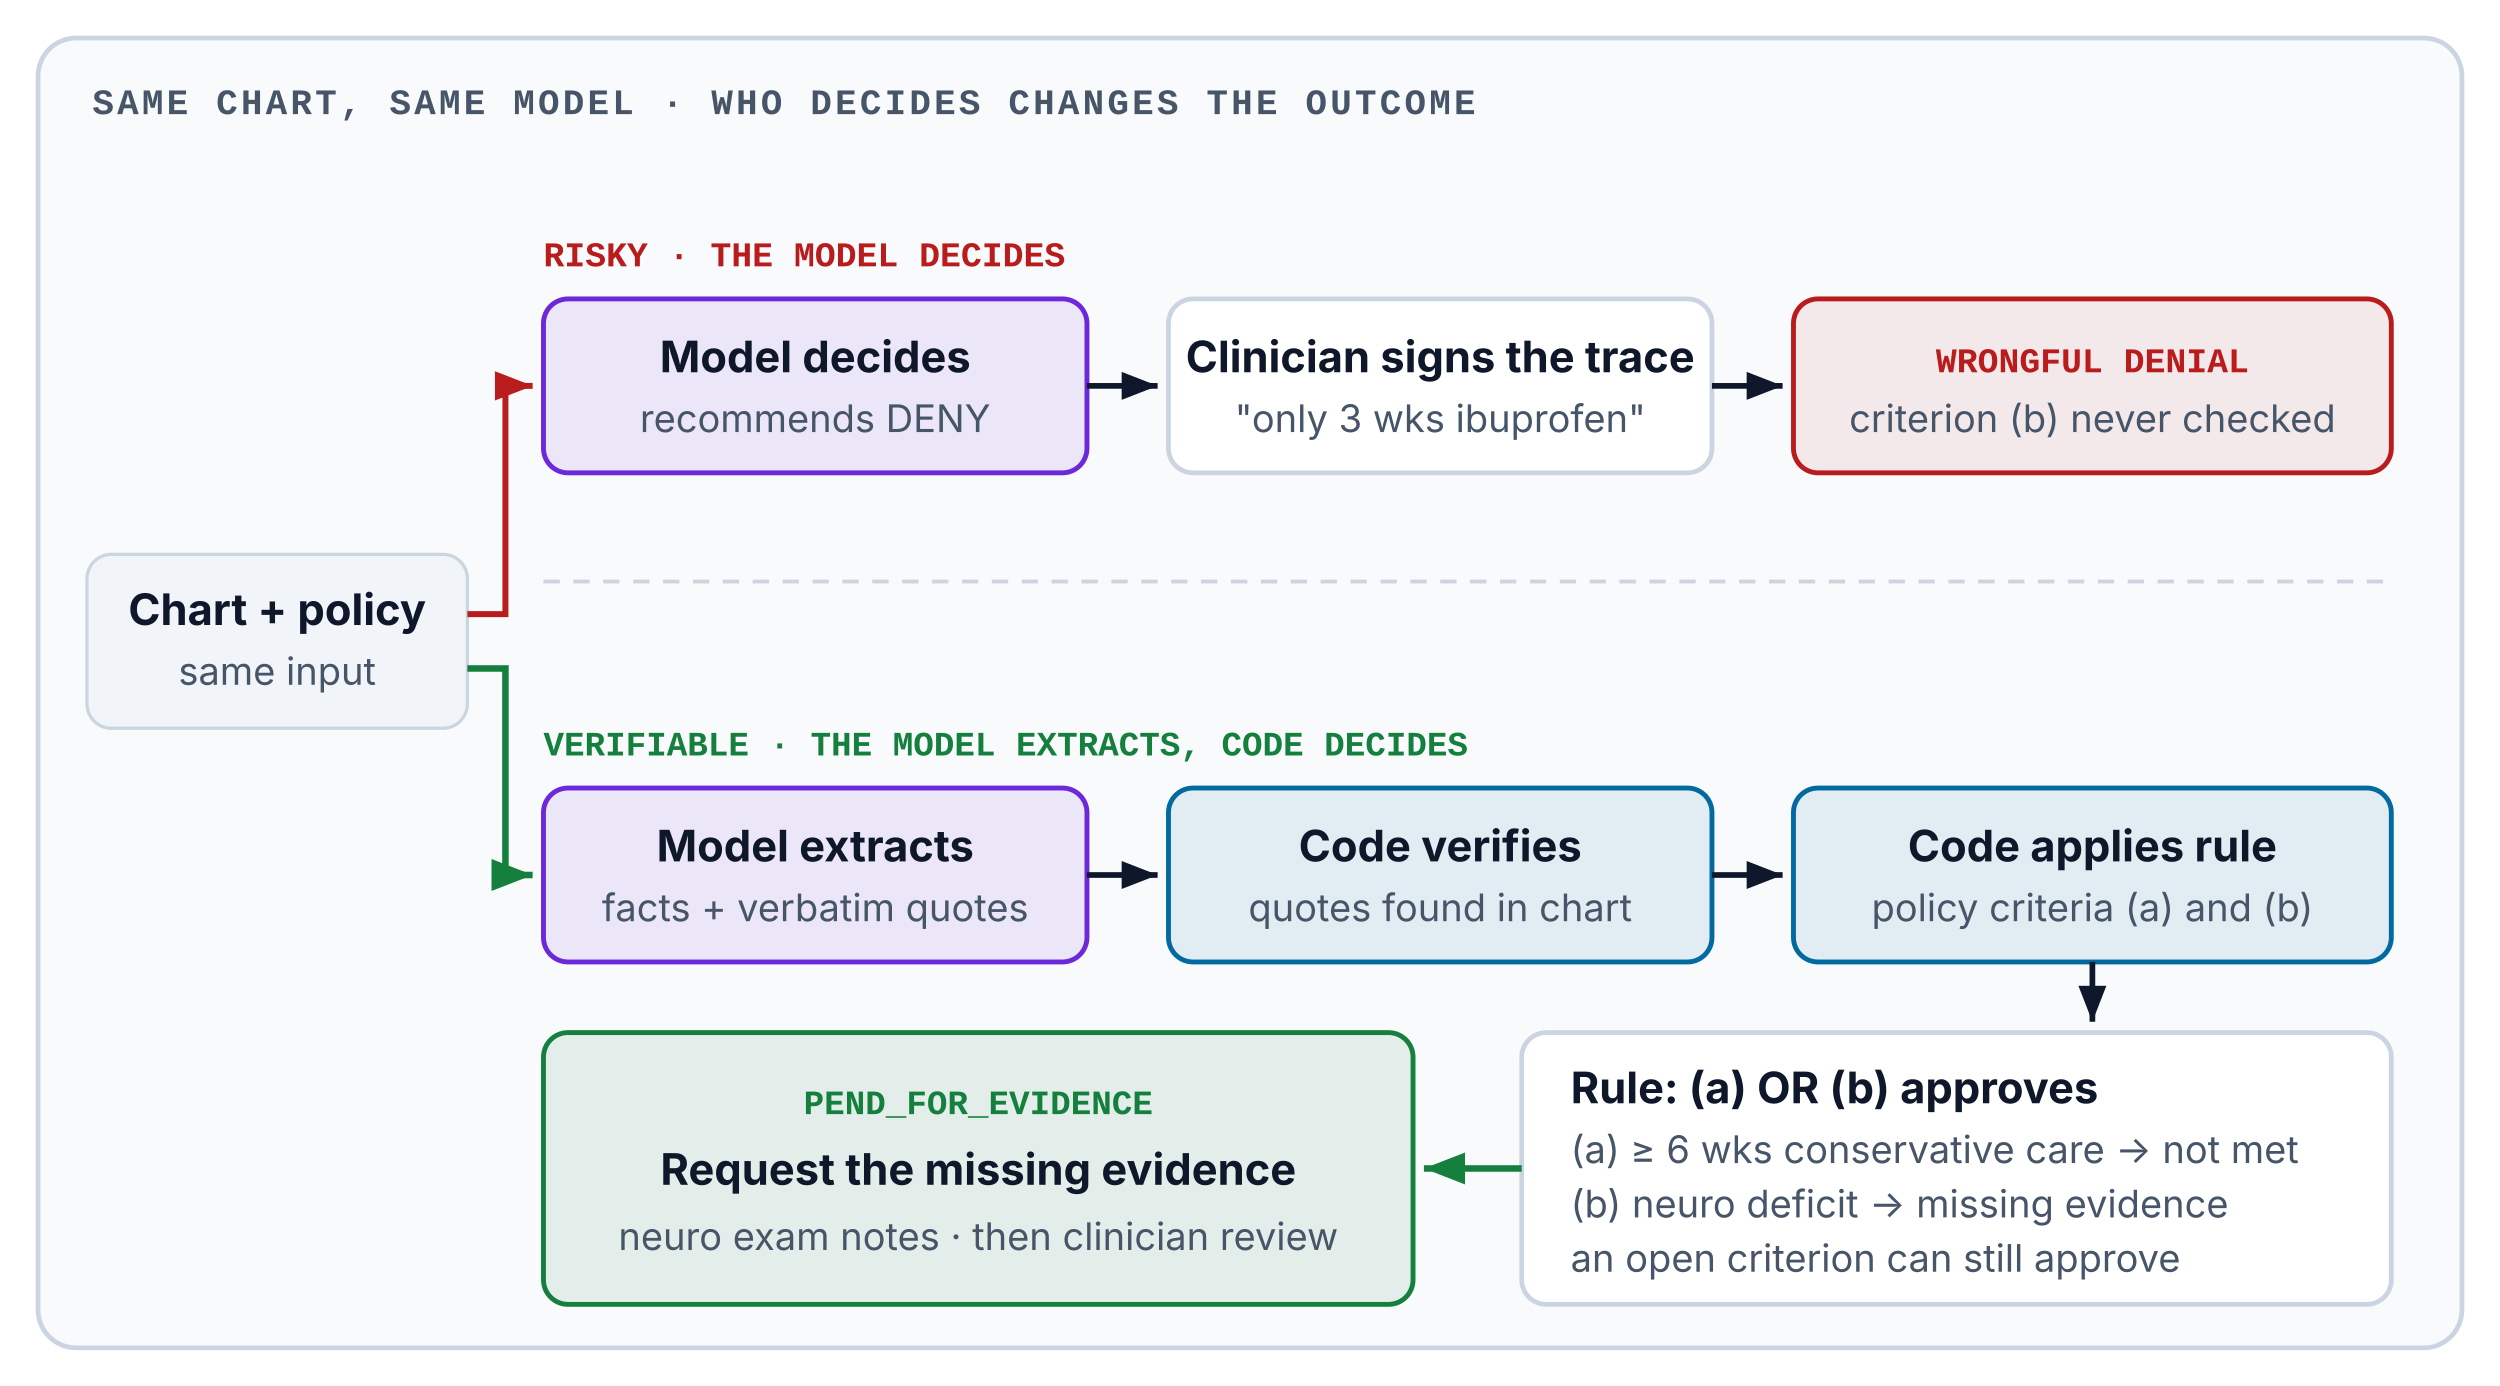
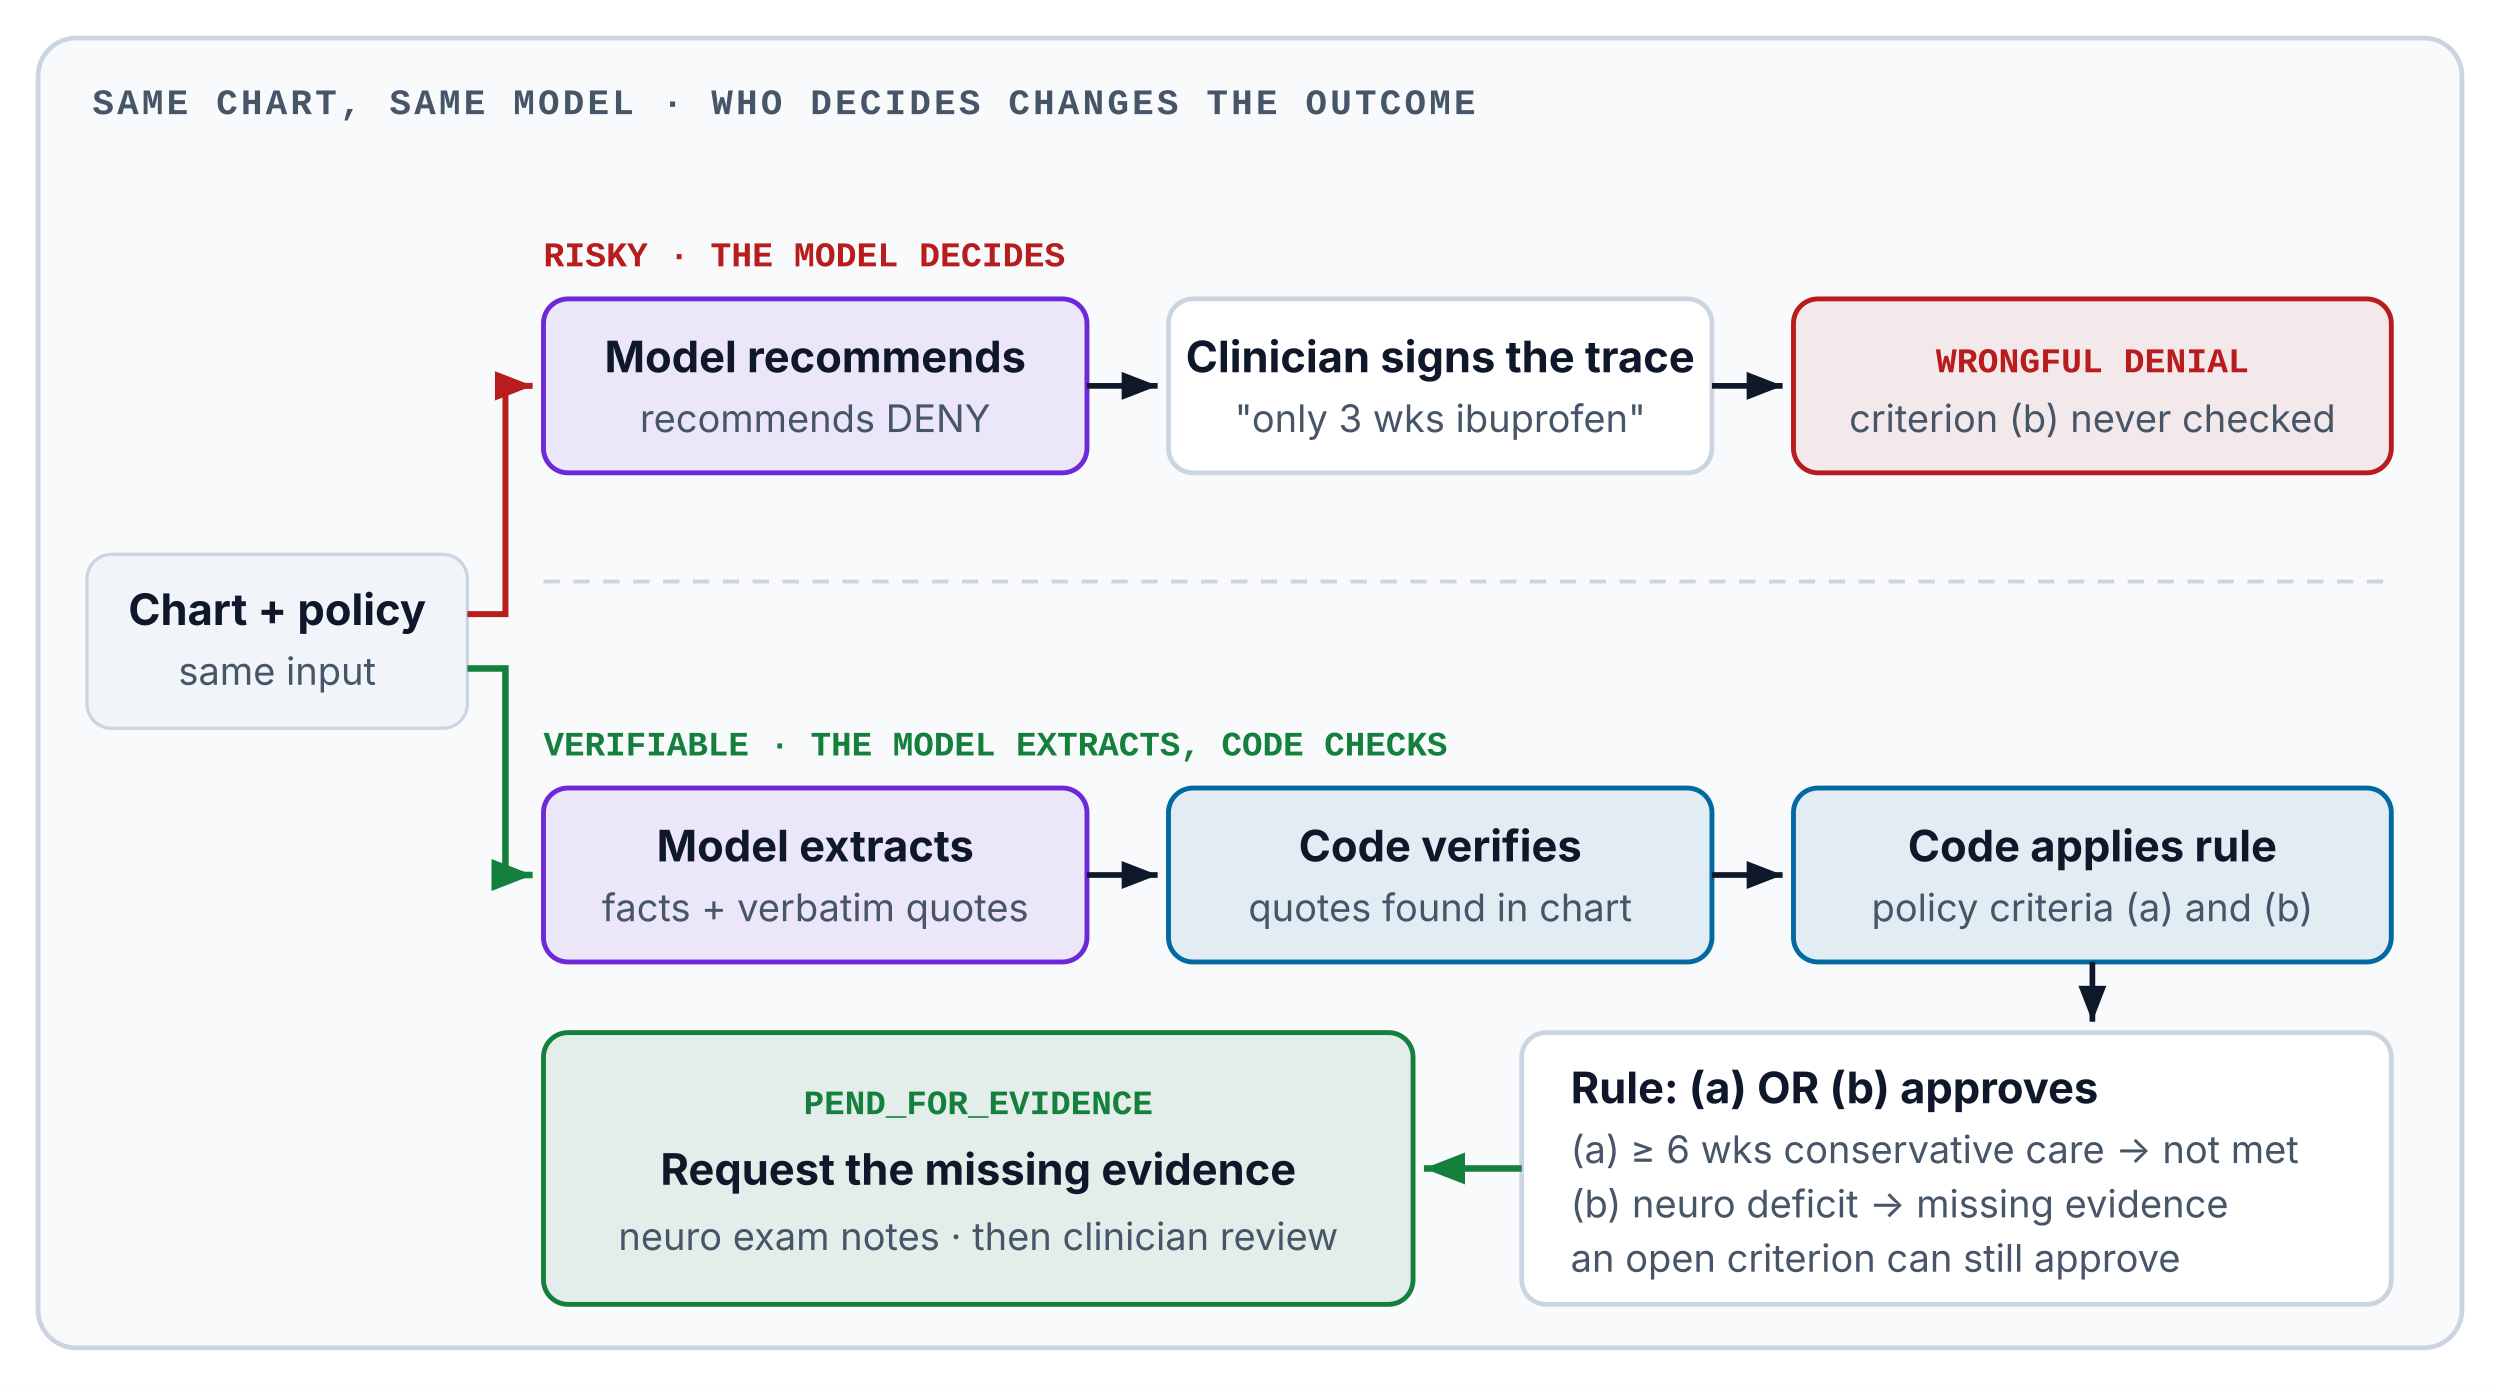
<svg xmlns="http://www.w3.org/2000/svg" viewBox="0 0 920 510" role="img" aria-label="Same chart, same model: when the model decides, its trace becomes the reason and produces a wrongful denial; when the model only extracts quoted facts and code applies the policy rule, the outcome is a request for the missing evidence" width="1840" height="1020">
  <style>
    .t-b { font-family: Inter, 'Segoe UI', Roboto, Helvetica, Arial, sans-serif; font-size: 16px; font-weight: 700; fill: #0f172a; }
    .t-s { font-family: Inter, 'Segoe UI', Roboto, Helvetica, Arial, sans-serif; font-size: 14px; fill: #475569; }
    .t-c { text-anchor: middle; }
    .t-e { text-anchor: end; }
    .t-m-c { font-family: 'JetBrains Mono', 'SFMono-Regular', Consolas, 'Courier New', monospace; font-size: 12px; font-weight: 700; fill: #0369a1; }
    .t-m-g { font-family: 'JetBrains Mono', 'SFMono-Regular', Consolas, 'Courier New', monospace; font-size: 12.6px; font-weight: 700; fill: #15803d; }
    .t-m-r { font-family: 'JetBrains Mono', 'SFMono-Regular', Consolas, 'Courier New', monospace; font-size: 12.8px; font-weight: 700; fill: #b91c1c; }
    .zl { font-family: 'JetBrains Mono', 'SFMono-Regular', Consolas, 'Courier New', monospace; font-size: 13.2px; letter-spacing: 0.09em; font-weight: 700; fill: #475569; }
    .flow { stroke: #0f172a; stroke-width: 2.1; fill: none; }
    .flow-g { stroke: #15803d; stroke-width: 2.4; fill: none; }
    .node-card { fill: #ffffff; stroke: #cbd5e1; stroke-width: 1.75; }
    .node-dim { fill: #f1f5f9; stroke: #cbd5e1; stroke-width: 1.2; }
    .node-good { fill: #15803d; fill-opacity: 0.09; stroke: #15803d; stroke-width: 1.8; }
    .node-bad { fill: #b91c1c; fill-opacity: 0.08; stroke: #b91c1c; stroke-width: 1.8; }
    .node-violet { fill: #6d28d9; fill-opacity: 0.09; stroke: #6d28d9; stroke-width: 1.8; }
    .node-cyan { fill: #0369a1; fill-opacity: 0.09; stroke: #0369a1; stroke-width: 1.8; }
  </style>
  <rect x="0" y="0" width="920" height="510" fill="#ffffff" />
  <defs>
    <marker id="arr-q1w-ink" viewBox="0 0 10 10" refX="9" refY="5" markerWidth="7" markerHeight="7" orient="auto-start-reverse">
      <path d="M 0 1.5 L 9 5 L 0 8.5 z" style="fill:#0f172a" />
    </marker>
    <marker id="arr-q1w-stop" viewBox="0 0 10 10" refX="9" refY="5" markerWidth="7" markerHeight="7" orient="auto-start-reverse">
      <path d="M 0 1.5 L 9 5 L 0 8.5 z" style="fill:#b91c1c" />
    </marker>
    <marker id="arr-q1w-good" viewBox="0 0 10 10" refX="9" refY="5" markerWidth="7" markerHeight="7" orient="auto-start-reverse">
      <path d="M 0 1.5 L 9 5 L 0 8.5 z" style="fill:#15803d" />
    </marker>
  </defs>
  <rect x="14" y="14" width="892" height="482" rx="14" style="fill:#f8fafc;stroke:#cbd5e1;stroke-width:1.75" />
  <text class="zl" x="34" y="42">SAME CHART, SAME MODEL · WHO DECIDES CHANGES THE OUTCOME</text>
  <rect class="node-dim" x="32" y="204" width="140" height="64" rx="9" />
  <text class="t-b t-c" x="102" y="230">Chart + policy</text>
  <text class="t-s t-c" x="102" y="252">same input</text>
  <path d="M 172 226 H 186 V 142 H 196" style="fill:none;stroke:#b91c1c;stroke-width:2.2" marker-end="url(#arr-q1w-stop)" />
  <path d="M 172 246 H 186 V 322 H 196" style="fill:none;stroke:#15803d;stroke-width:2.4" marker-end="url(#arr-q1w-good)" />
  <text class="t-m-r" x="200" y="98">RISKY · THE MODEL DECIDES</text>
  <rect class="node-violet" x="200" y="110" width="200" height="64" rx="9" />
-   <text class="t-b t-c" x="300" y="137">Model decides</text>
+   <text class="t-b t-c" x="300" y="137">Model recommends</text>
  <text class="t-s t-c" x="300" y="159">recommends DENY</text>
  <line class="flow" x1="400" y1="142" x2="426" y2="142" marker-end="url(#arr-q1w-ink)" />
  <rect class="node-card" x="430" y="110" width="200" height="64" rx="9" />
  <text class="t-b t-c" x="530" y="137">Clinician signs the trace</text>
  <text class="t-s t-c" x="530" y="159">"only 3 wks ibuprofen"</text>
  <line class="flow" x1="630" y1="142" x2="656" y2="142" marker-end="url(#arr-q1w-ink)" />
  <rect class="node-bad" x="660" y="110" width="220" height="64" rx="9" />
  <text class="t-m-r t-c" x="770" y="137">WRONGFUL DENIAL</text>
  <text class="t-s t-c" x="770" y="159">criterion (b) never checked</text>
  <line x1="200" y1="214" x2="880" y2="214" style="stroke:#cbd5e1;stroke-width:1.4;stroke-dasharray:6 5" />
-   <text class="t-m-g" x="200" y="278">VERIFIABLE · THE MODEL EXTRACTS, CODE DECIDES</text>
+   <text class="t-m-g" x="200" y="278">VERIFIABLE · THE MODEL EXTRACTS, CODE CHECKS</text>
  <rect class="node-violet" x="200" y="290" width="200" height="64" rx="9" />
  <text class="t-b t-c" x="300" y="317">Model extracts</text>
  <text class="t-s t-c" x="300" y="339">facts + verbatim quotes</text>
  <line class="flow" x1="400" y1="322" x2="426" y2="322" marker-end="url(#arr-q1w-ink)" />
  <rect class="node-cyan" x="430" y="290" width="200" height="64" rx="9" />
  <text class="t-b t-c" x="530" y="317">Code verifies</text>
  <text class="t-s t-c" x="530" y="339">quotes found in chart</text>
  <line class="flow" x1="630" y1="322" x2="656" y2="322" marker-end="url(#arr-q1w-ink)" />
  <rect class="node-cyan" x="660" y="290" width="220" height="64" rx="9" />
  <text class="t-b t-c" x="770" y="317">Code applies rule</text>
  <text class="t-s t-c" x="770" y="339">policy criteria (a) and (b)</text>
  <line class="flow" x1="770" y1="354" x2="770" y2="376" marker-end="url(#arr-q1w-ink)" />
  <rect class="node-card" x="560" y="380" width="320" height="100" rx="9" />
  <text class="t-b" x="578" y="406">Rule: (a) OR (b) approves</text>
  <text class="t-s" x="578" y="428">(a) ≥ 6 wks conservative care → not met</text>
  <text class="t-s" x="578" y="448">(b) neuro deficit → missing evidence</text>
  <text class="t-s" x="578" y="468">an open criterion can still approve</text>
  <line class="flow-g" x1="560" y1="430" x2="524" y2="430" marker-end="url(#arr-q1w-good)" />
  <rect class="node-good" x="200" y="380" width="320" height="100" rx="9" />
  <text class="t-m-g t-c" x="360" y="410">PEND_FOR_EVIDENCE</text>
  <text class="t-b t-c" x="360" y="436">Request the missing evidence</text>
  <text class="t-s t-c" x="360" y="460">neuro exam notes · then clinician review</text>
</svg>
